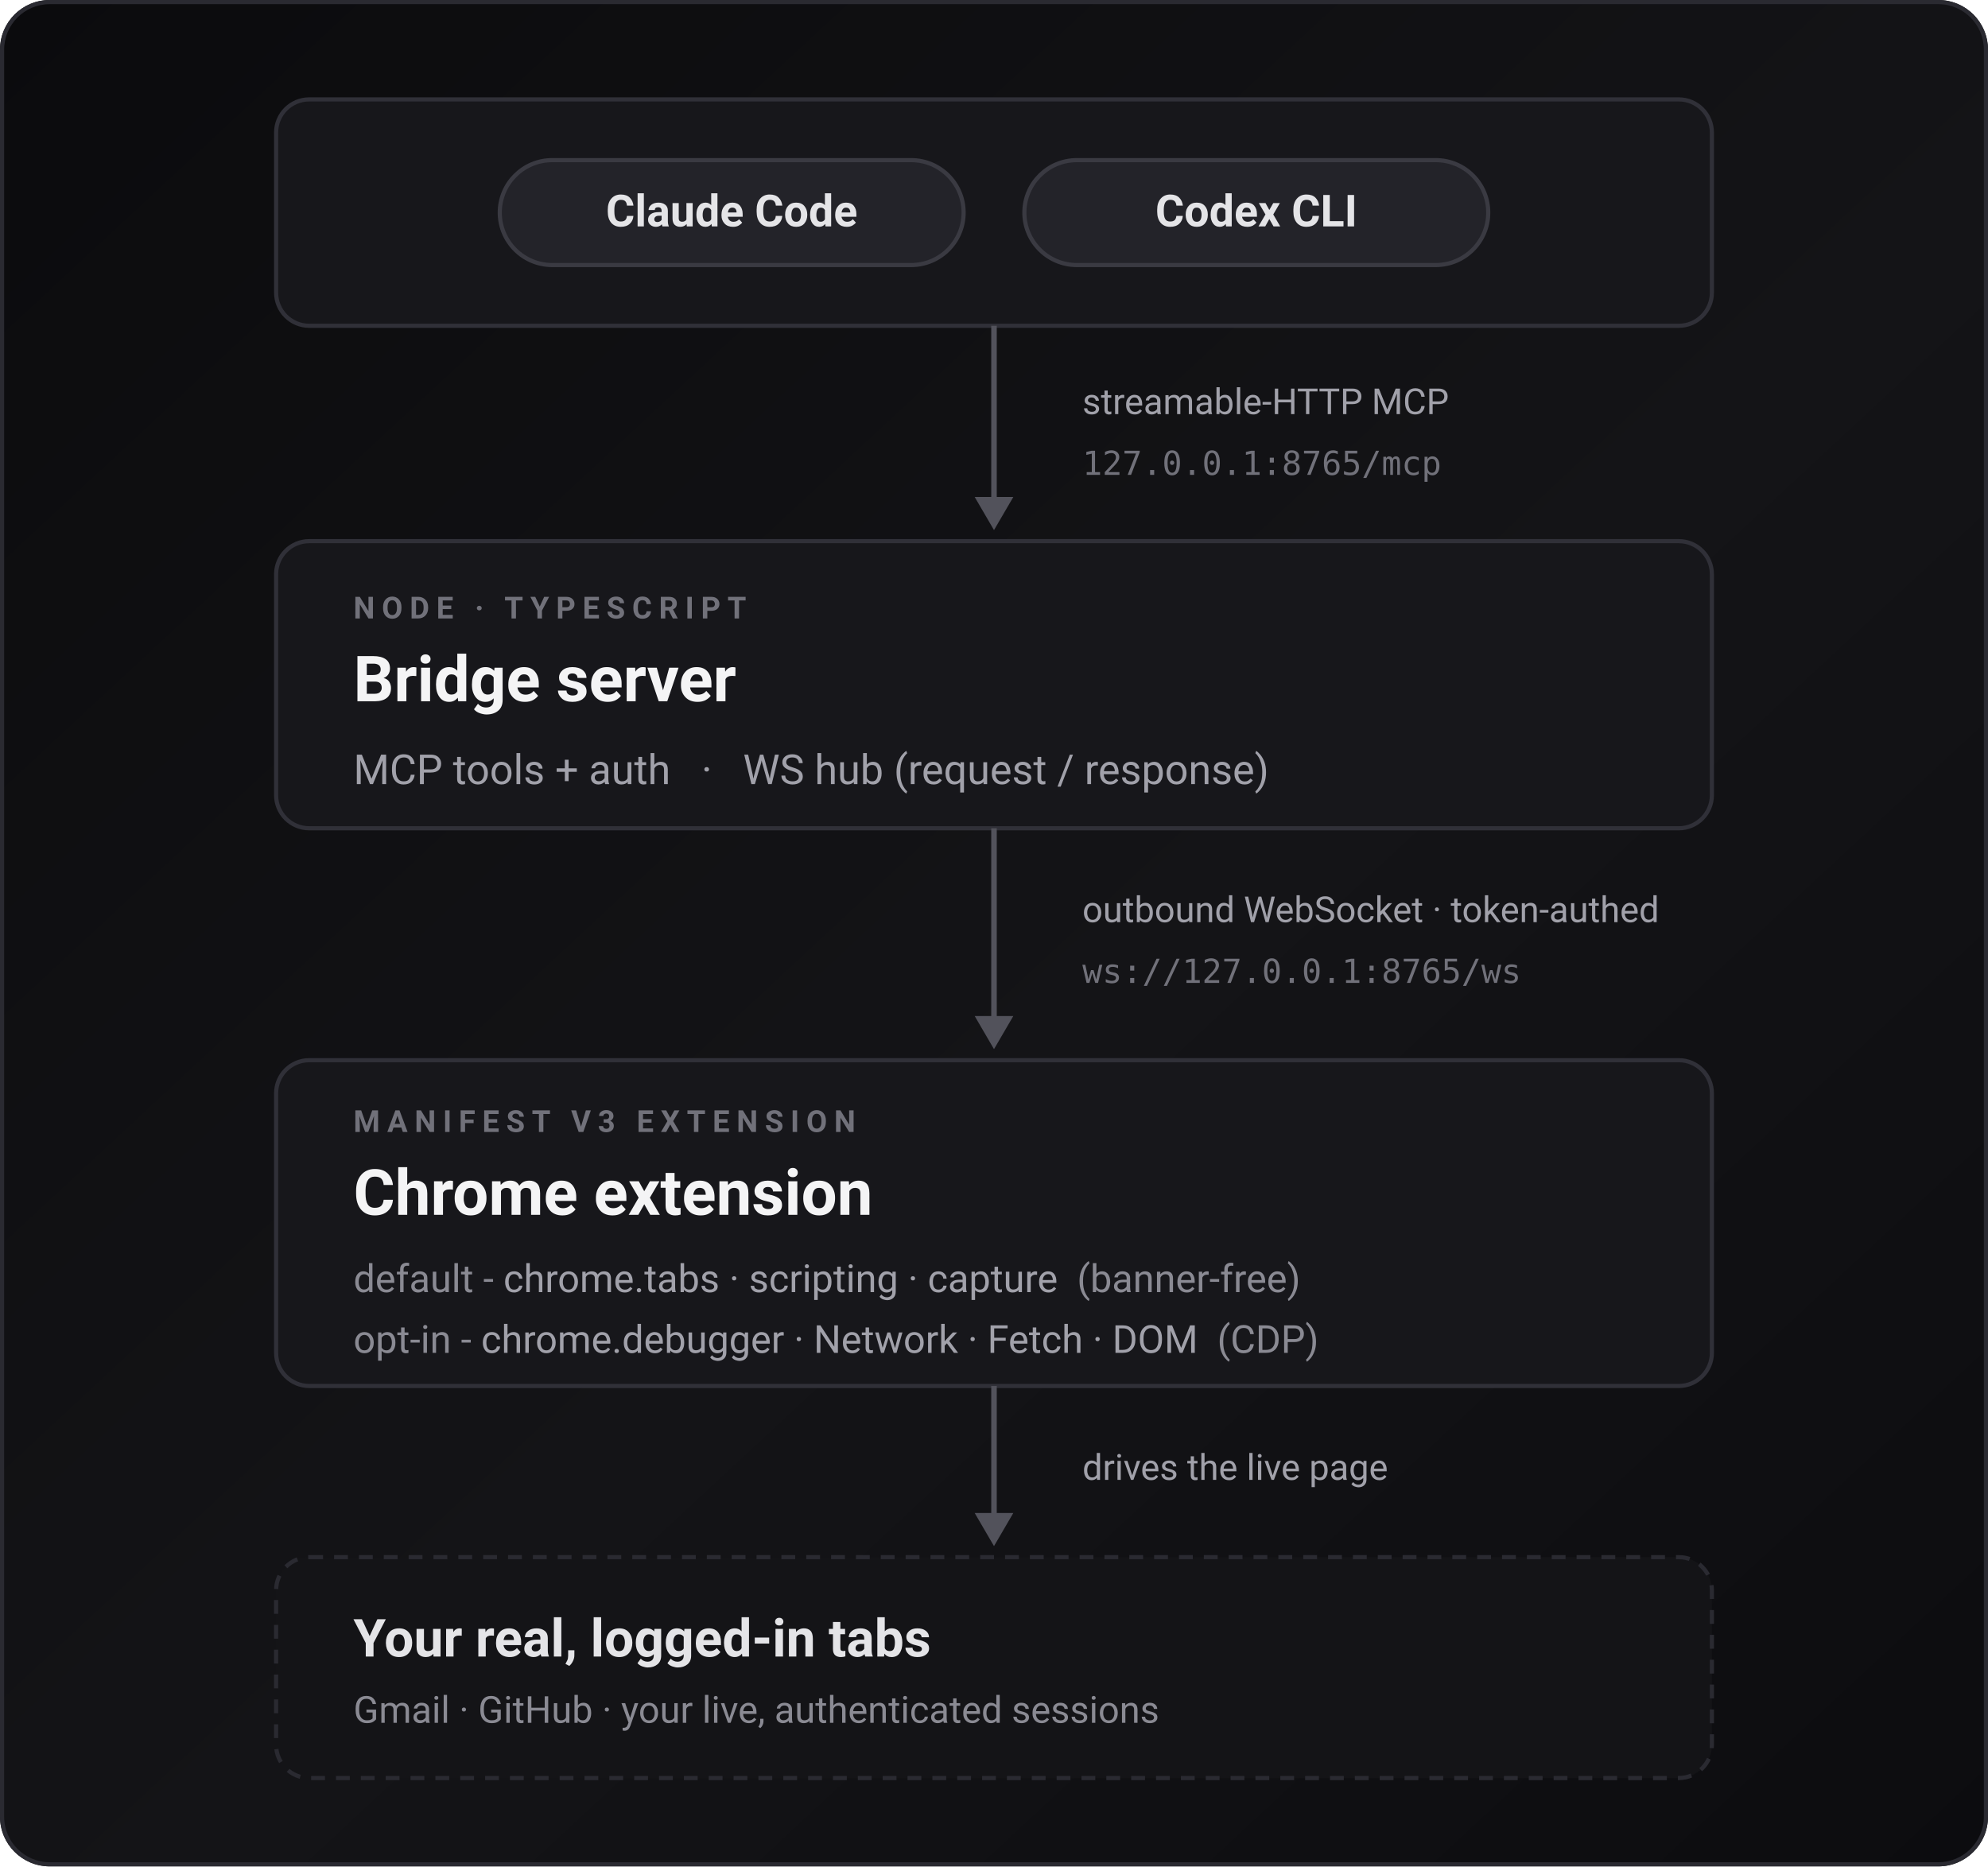
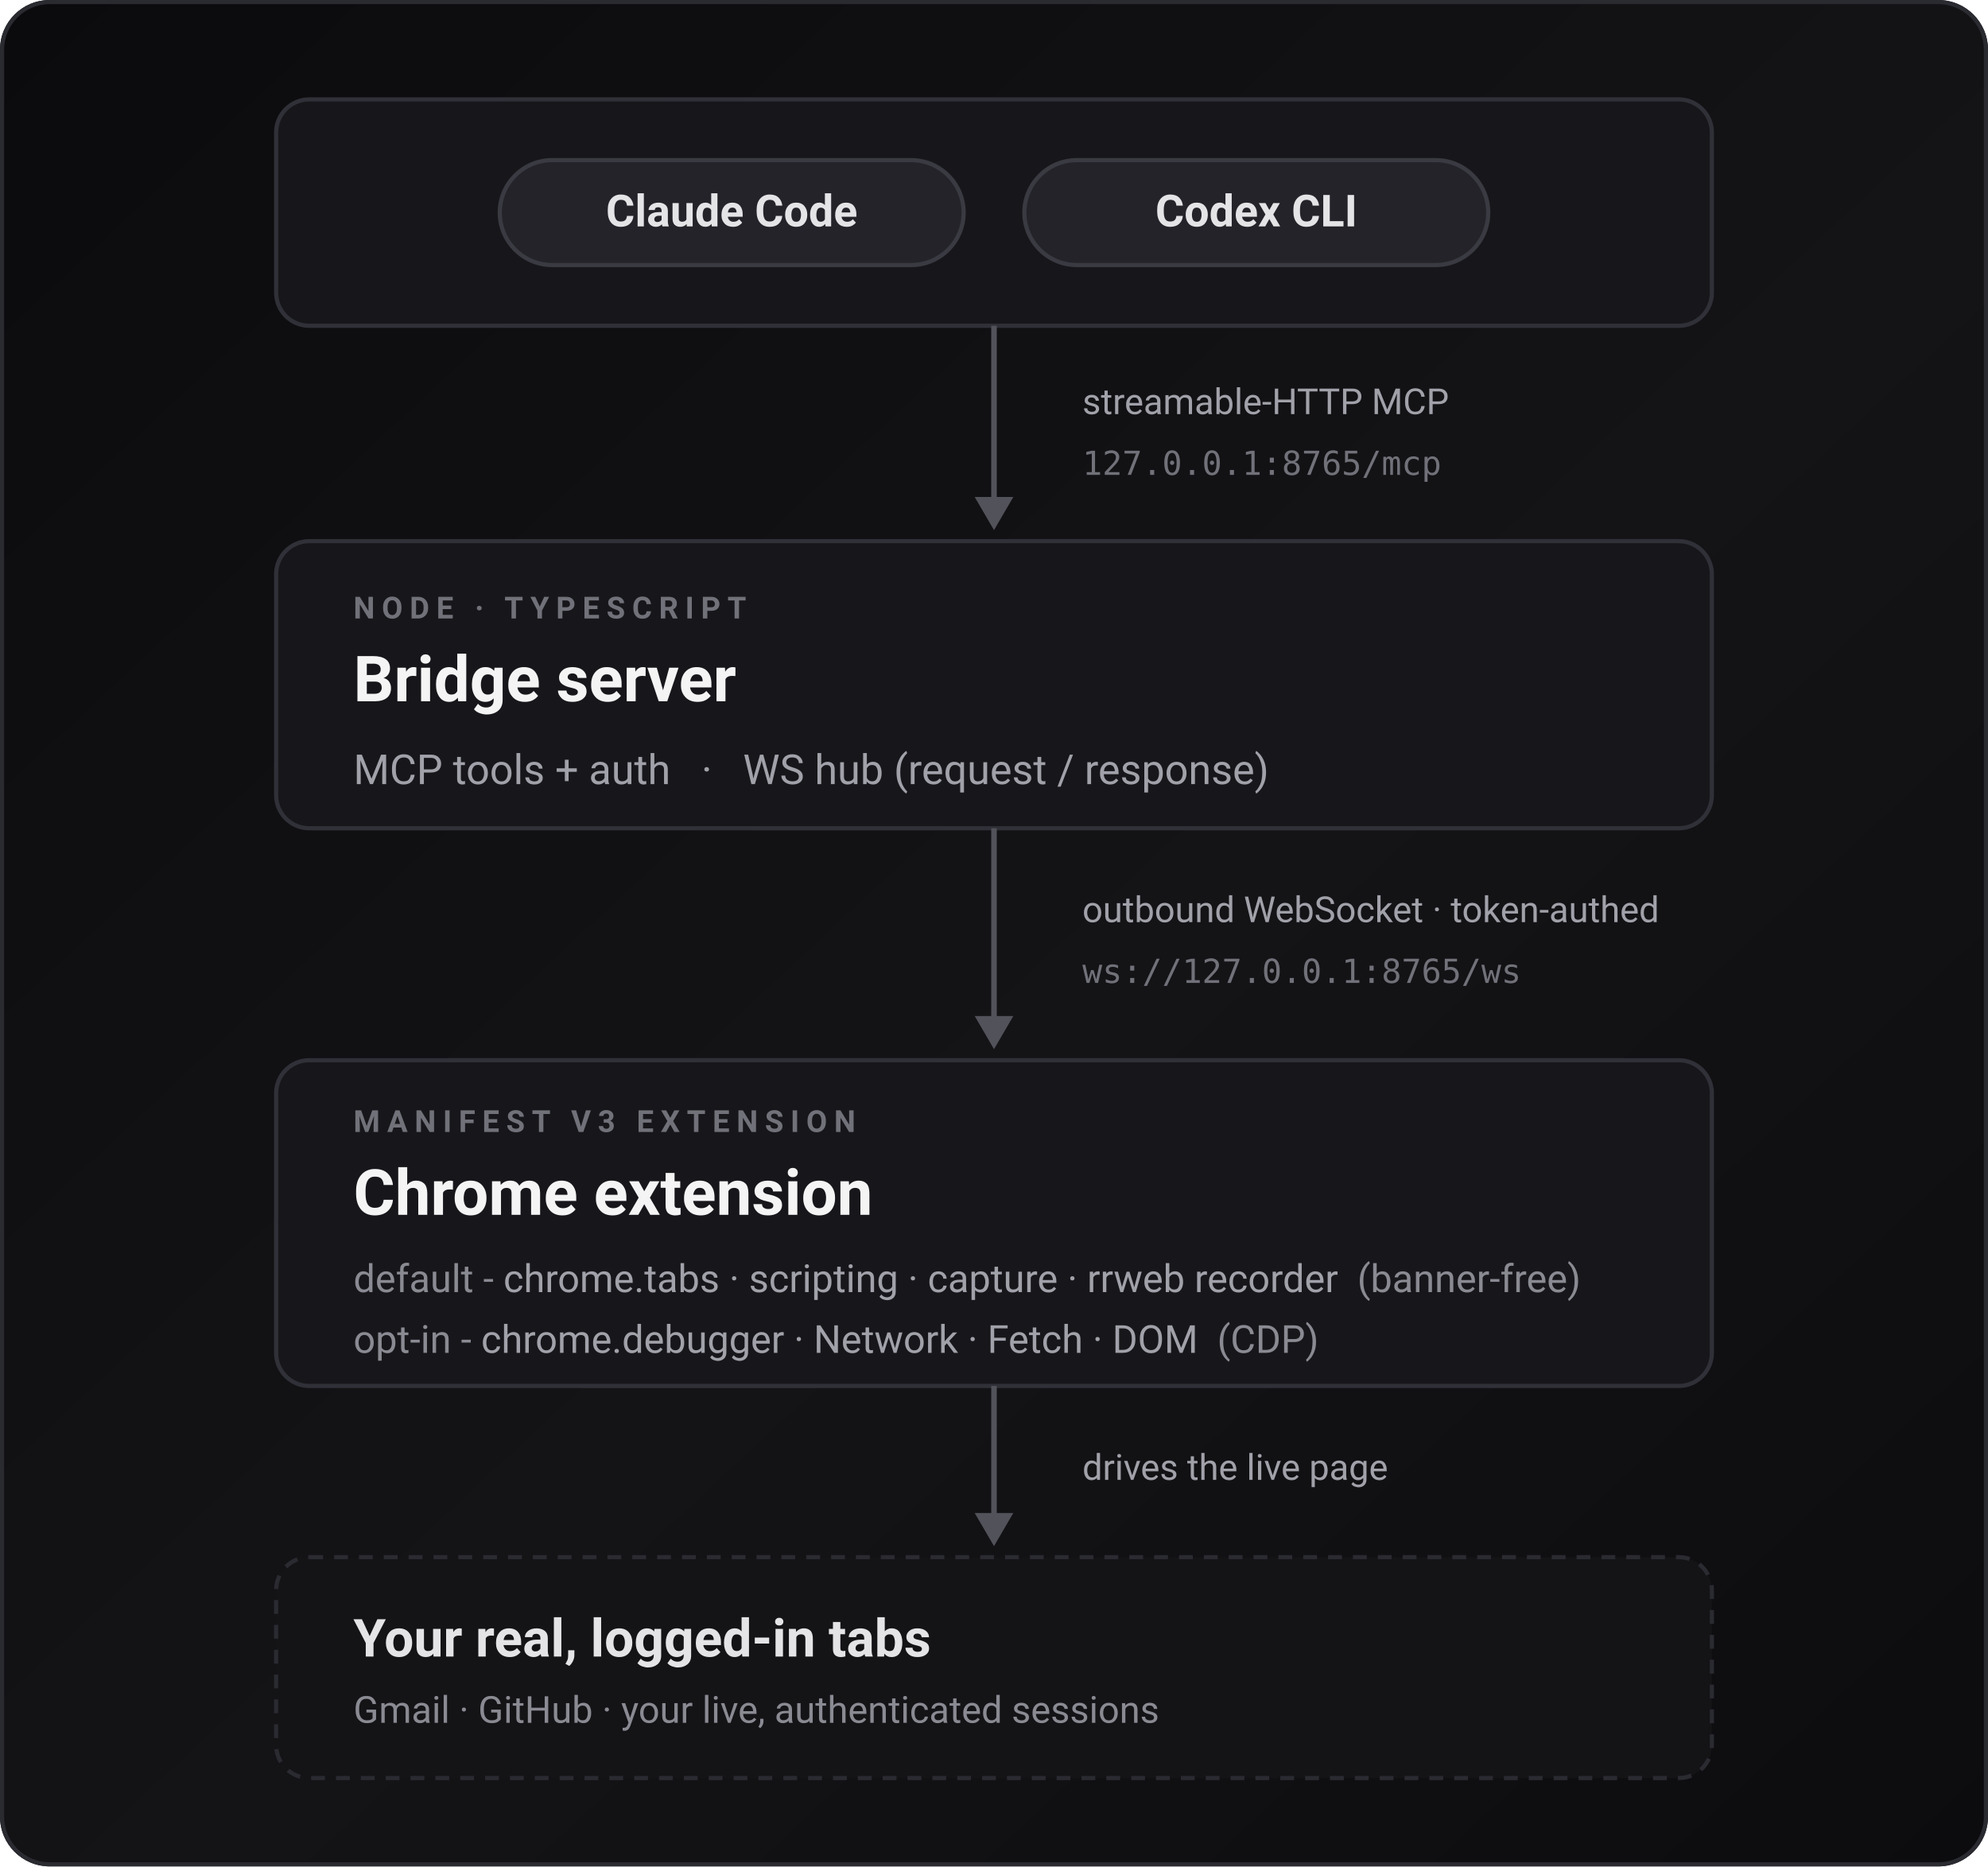
<svg xmlns="http://www.w3.org/2000/svg" viewBox="0 0 720 676" width="720" height="676" role="img" aria-label="Architecture: Claude Code and Codex CLI connect over streamable-HTTP MCP to the bridge server, which relays over an outbound token-authed WebSocket to the Chrome MV3 extension, which drives your real logged-in tabs.">
  <defs>
    <linearGradient id="card" x1="0" y1="0" x2="1" y2="1">
      <stop offset="0" stop-color="#0b0b0d" />
      <stop offset="0.55" stop-color="#141417" />
      <stop offset="1" stop-color="#0c0c0f" />
    </linearGradient>
  </defs>
  <rect x="0" y="0" width="720" height="676" rx="18" fill="url(#card)" />
  <rect x="0.75" y="0.75" width="718.5" height="674.5" rx="17.25" fill="none" stroke="#2a2a31" stroke-width="1.5" />
  <g font-family="ui-sans-serif, -apple-system, 'Segoe UI', Roboto, Helvetica, Arial, sans-serif">
    <rect x="100" y="36" width="520" height="82" rx="12" fill="#17171b" stroke="#303038" stroke-width="1.5" />
    <rect x="181" y="58" width="168" height="38" rx="19" fill="#232329" stroke="#3a3a42" stroke-width="1.5" />
    <text x="265" y="82" text-anchor="middle" font-size="16" font-weight="600" fill="#e4e4e7">Claude Code</text>
    <rect x="371" y="58" width="168" height="38" rx="19" fill="#232329" stroke="#3a3a42" stroke-width="1.5" />
    <text x="455" y="82" text-anchor="middle" font-size="16" font-weight="600" fill="#e4e4e7">Codex CLI</text>
  </g>
  <g stroke="#52525b" stroke-width="2" fill="#52525b">
    <line x1="360" y1="118" x2="360" y2="190" />
    <path d="M 360 192 L 353 180 L 367 180 Z" stroke="none" />
  </g>
  <g font-family="ui-sans-serif, -apple-system, 'Segoe UI', Roboto, Helvetica, Arial, sans-serif">
    <text x="392" y="150" font-size="13" fill="#a1a1aa">streamable-HTTP MCP</text>
    <text x="392" y="172" font-size="12" font-family="ui-monospace, 'SF Mono', Menlo, Consolas, monospace" fill="#71717a">127.0.0.1:8765/mcp</text>
  </g>
  <g font-family="ui-sans-serif, -apple-system, 'Segoe UI', Roboto, Helvetica, Arial, sans-serif">
    <rect x="100" y="196" width="520" height="104" rx="12" fill="#17171b" stroke="#303038" stroke-width="1.5" />
    <text x="128" y="224" font-size="11" letter-spacing="2.5" font-weight="600" fill="#71717a">NODE · TYPESCRIPT</text>
    <text x="128" y="254" font-size="23" font-weight="700" fill="#f4f4f5">Bridge server</text>
    <text x="128" y="284" font-size="15" fill="#a1a1aa">MCP tools + auth   ·   WS hub (request / response)</text>
  </g>
  <g stroke="#52525b" stroke-width="2" fill="#52525b">
    <line x1="360" y1="300" x2="360" y2="378" />
    <path d="M 360 380 L 353 368 L 367 368 Z" stroke="none" />
  </g>
  <g font-family="ui-sans-serif, -apple-system, 'Segoe UI', Roboto, Helvetica, Arial, sans-serif">
    <text x="392" y="334" font-size="13" fill="#a1a1aa">outbound WebSocket · token-authed</text>
    <text x="392" y="356" font-size="12" font-family="ui-monospace, 'SF Mono', Menlo, Consolas, monospace" fill="#71717a">ws://127.0.0.1:8765/ws</text>
  </g>
  <g font-family="ui-sans-serif, -apple-system, 'Segoe UI', Roboto, Helvetica, Arial, sans-serif">
    <rect x="100" y="384" width="520" height="118" rx="12" fill="#17171b" stroke="#303038" stroke-width="1.5" />
    <text x="128" y="410" font-size="11" letter-spacing="2.5" font-weight="600" fill="#71717a">MANIFEST V3 EXTENSION</text>
    <text x="128" y="440" font-size="23" font-weight="700" fill="#f4f4f5">Chrome extension</text>
    <text x="128" y="468" font-size="14" fill="#a1a1aa">
-       <tspan fill="#8a8a93">default -</tspan> chrome.tabs · scripting · capture  <tspan fill="#8a8a93">(banner-free)</tspan>
+       <tspan fill="#8a8a93">default -</tspan> chrome.tabs · scripting · capture · rrweb recorder  <tspan fill="#8a8a93">(banner-free)</tspan>
    </text>
    <text x="128" y="490" font-size="14" fill="#a1a1aa">
      <tspan fill="#8a8a93">opt-in -</tspan> chrome.debugger · Network · Fetch · DOM  <tspan fill="#8a8a93">(CDP)</tspan>
    </text>
  </g>
  <g stroke="#52525b" stroke-width="2" fill="#52525b">
    <line x1="360" y1="502" x2="360" y2="558" />
    <path d="M 360 560 L 353 548 L 367 548 Z" stroke="none" />
  </g>
  <g font-family="ui-sans-serif, -apple-system, 'Segoe UI', Roboto, Helvetica, Arial, sans-serif">
    <text x="392" y="536" font-size="13" fill="#a1a1aa">drives the live page</text>
  </g>
  <g font-family="ui-sans-serif, -apple-system, 'Segoe UI', Roboto, Helvetica, Arial, sans-serif">
    <rect x="100" y="564" width="520" height="80" rx="12" fill="#141417" stroke="#2a2a31" stroke-width="1.5" stroke-dasharray="5 4" />
    <text x="128" y="600" font-size="19" font-weight="700" fill="#e4e4e7">Your real, logged-in tabs</text>
    <text x="128" y="624" font-size="13.5" fill="#8a8a93">Gmail · GitHub · your live, authenticated sessions</text>
  </g>
</svg>
